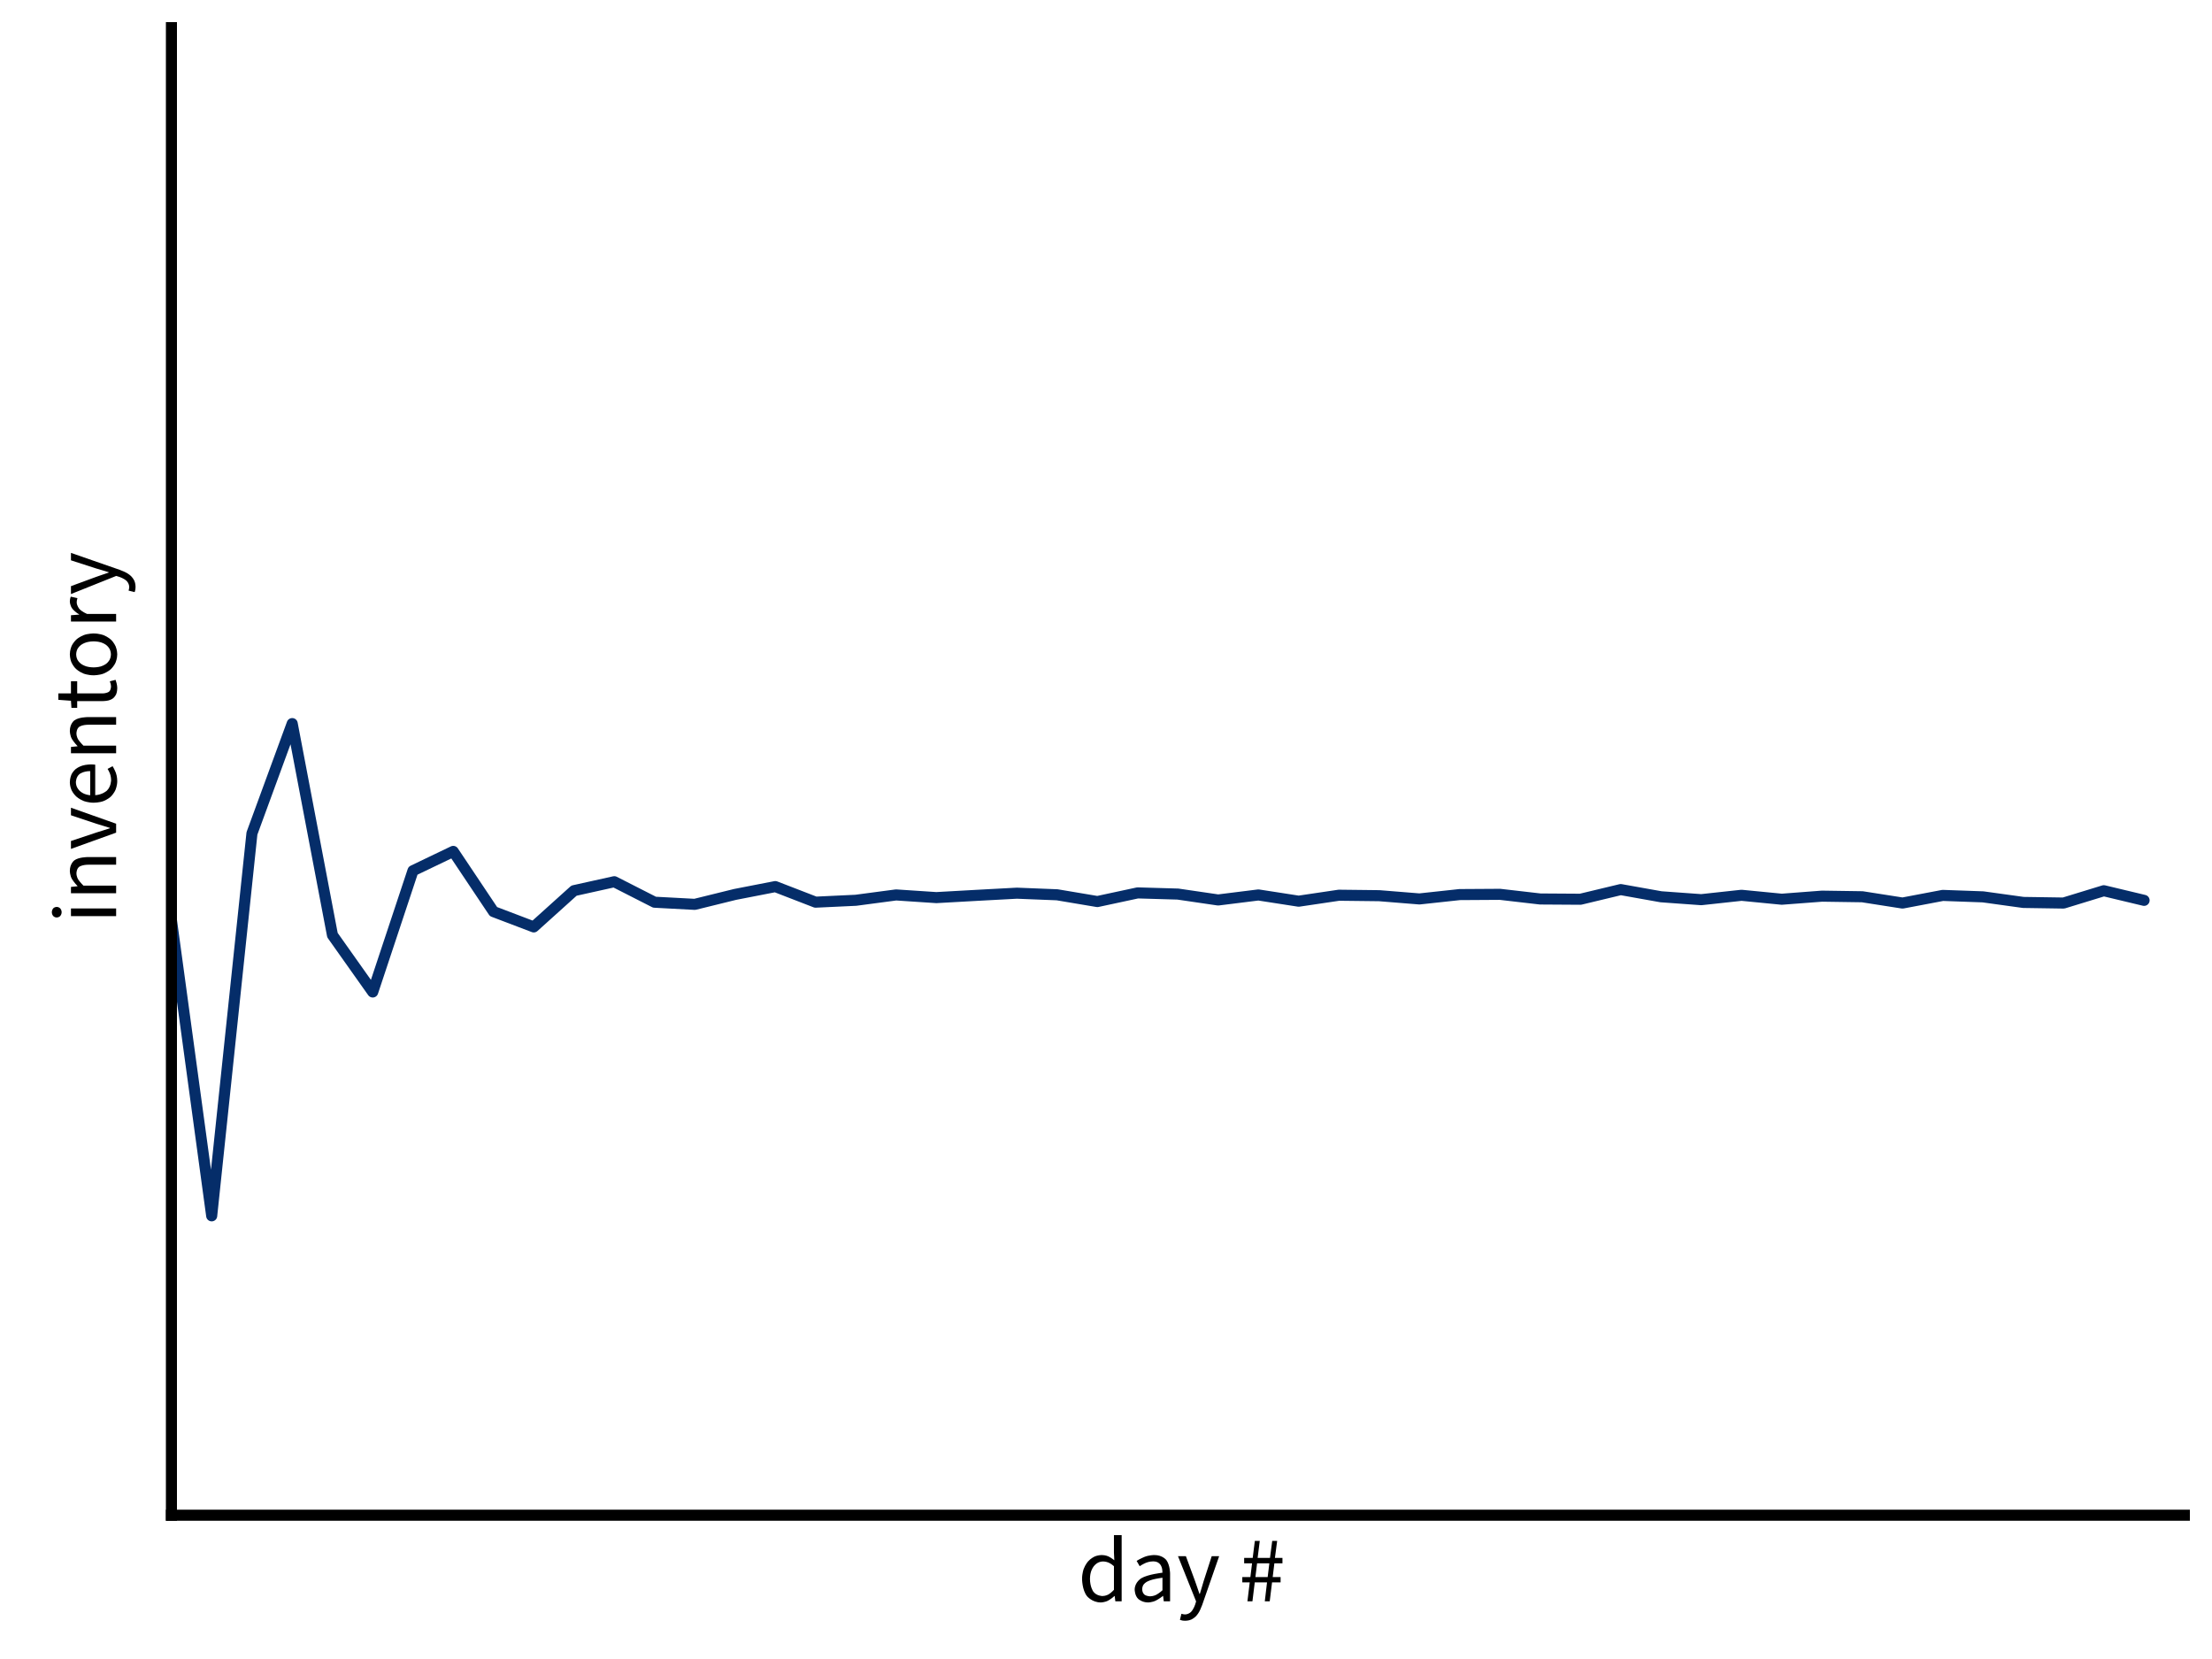
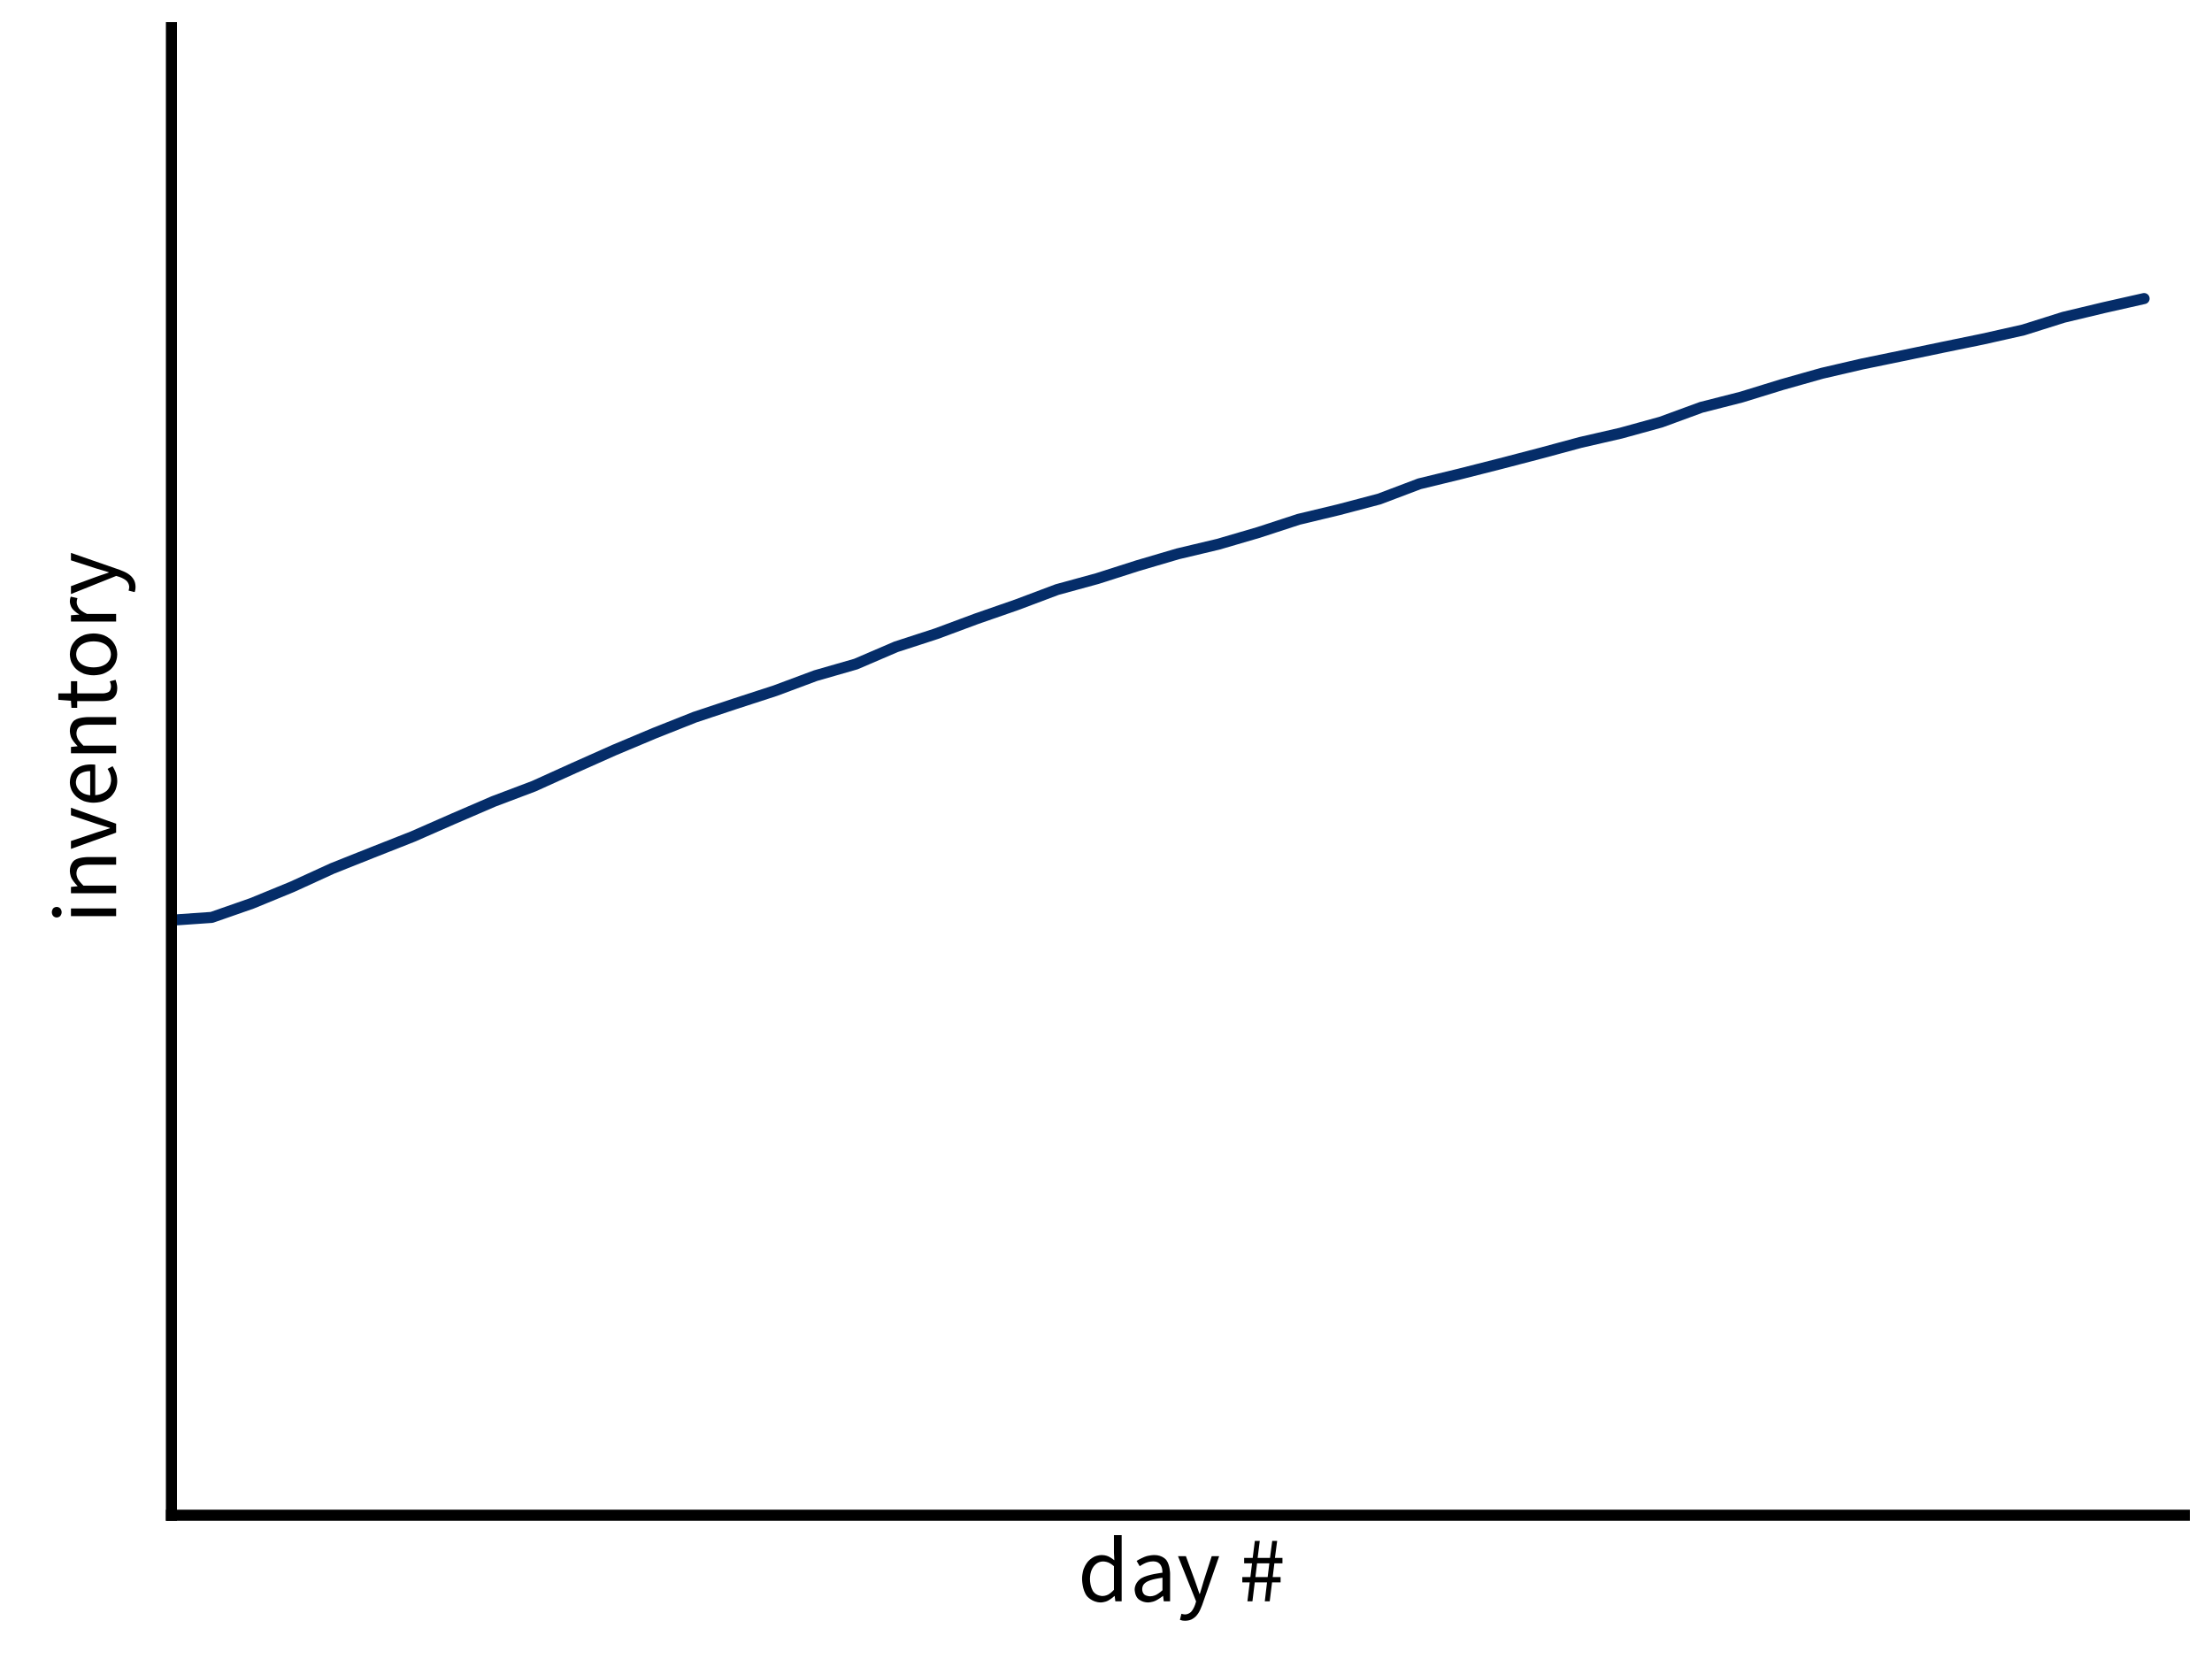
<svg xmlns="http://www.w3.org/2000/svg" height="600" stroke-opacity="1" viewBox="0.0 0.0 800.0 600.0" font-size="1" width="800" stroke="rgb(0,0,0)" version="1.1">
  <defs />
  <g stroke-linejoin="bevel" stroke-opacity="0.0" fill-opacity="0.0" stroke="rgb(0,0,0)" stroke-width="0.0" fill="rgb(0,0,0)" stroke-linecap="butt" stroke-miterlimit="10.0">
    <path d="M 0,0 v 600 h 800 v -600 Z" />
  </g>
  <g stroke-linejoin="round" stroke-opacity="1.0" fill-opacity="0.0" stroke="rgb(5,45,105)" stroke-width="4" fill="rgb(0,0,0)" stroke-linecap="round" stroke-miterlimit="10.0">
    <defs>
      <clipPath id="myClip1">
        <path d="M 62,10 v 538 h 728 v -538 Z" />
      </clipPath>
    </defs>
    <g clip-path="url(#myClip1)">
-       <path d="M 62,332.8 l 14.56,106.922 l 14.56,-138.316 l 14.56,-39.708 l 14.56,76.504 l 14.56,20.562 l 14.56,-43.861 l 14.56,-6.983 l 14.56,21.771 l 14.56,5.541 l 14.56,-13.12 l 14.56,-3.228 l 14.56,7.414 l 14.56,0.775 l 14.56,-3.59 l 14.56,-2.833 l 14.56,5.631 l 14.56,-0.685 l 14.56,-1.93 l 14.56,0.965 l 14.56,-0.814 l 14.56,-0.785 l 14.56,0.581 l 14.56,2.446 l 14.56,-3.128 l 14.56,0.423 l 14.56,2.134 l 14.56,-1.815 l 14.56,2.256 l 14.56,-2.159 l 14.56,0.169 l 14.56,1.173 l 14.56,-1.575 l 14.56,-0.09 l 14.56,1.682 l 14.56,0.093 l 14.56,-3.493 l 14.56,2.597 l 14.56,1.051 l 14.56,-1.582 l 14.56,1.42 l 14.56,-1.108 l 14.56,0.215 l 14.56,2.277 l 14.56,-2.762 l 14.56,0.524 l 14.56,2.016 l 14.56,0.222 l 14.56,-4.458 l 14.56,3.483 " />
+       <path d="M 62,332.8 l 14.56,-1.008 l 14.56,-5.086 l 14.56,-5.983 l 14.56,-6.66 l 14.56,-5.796 l 14.56,-5.742 l 14.56,-6.395 l 14.56,-6.28 l 14.56,-5.502 l 14.56,-6.592 l 14.56,-6.488 l 14.56,-6.119 l 14.56,-5.778 l 14.56,-4.846 l 14.56,-4.738 l 14.56,-5.43 l 14.56,-4.186 l 14.56,-6.252 l 14.56,-4.731 l 14.56,-5.416 l 14.56,-5.064 l 14.56,-5.48 l 14.56,-3.985 l 14.56,-4.659 l 14.56,-4.286 l 14.56,-3.461 l 14.56,-4.257 l 14.56,-4.76 l 14.56,-3.497 l 14.56,-3.838 l 14.56,-5.513 l 14.56,-3.537 l 14.56,-3.694 l 14.56,-3.798 l 14.56,-3.931 l 14.56,-3.343 l 14.56,-4.01 l 14.56,-5.34 l 14.56,-3.712 l 14.56,-4.49 l 14.56,-4.114 l 14.56,-3.375 l 14.56,-2.998 l 14.56,-3.034 l 14.56,-2.991 l 14.56,-3.271 l 14.56,-4.587 l 14.56,-3.483 l 14.56,-3.285 " />
    </g>
  </g>
  <g stroke-linejoin="bevel" stroke-opacity="0.0" fill-opacity="1.0" stroke="rgb(0,0,0)" stroke-width="0.0" fill="rgb(0,0,0)" stroke-linecap="butt" stroke-miterlimit="10.0">
    <path d="M 42,334.076 ZM 22.302,329.908 c 0,0.807 -0.504,1.361 -0.504 1.361c -0.504,0.555 -1.277,0.555 -1.277 0.555c -0.807,0 -1.294,-0.555 -1.294 -0.555c -0.487,-0.555 -0.487,-1.361 -0.487 -1.361c -0,-0.807 0.487,-1.361 0.487 -1.361c 0.487,-0.555 1.294,-0.555 1.294 -0.555c 0.773,-0 1.277,0.555 1.277 0.555c 0.504,0.555 0.504,1.361 0.504 1.361ZM 22.302,329.908 ZM 25.664,331.319 l -0,-2.756 l 16.336,-0 l 0,2.756 l -16.336,0 ZM 42,325.807 ZM 25.664,323.05 l -0,-2.286 l 2.353,-0.235 l -0,-0.101 c -1.177,-1.177 -1.966,-2.471 -1.966 -2.471c -0.79,-1.294 -0.79,-3.008 -0.79 -3.008c -0,-2.588 1.613,-3.781 1.613 -3.781c 1.613,-1.193 4.773,-1.193 4.773 -1.193l 10.353,-0 l 0,2.756 l -9.983,0 c -2.319,0 -3.345,0.74 -3.345 0.74c -1.025,0.74 -1.025,2.353 -1.025 2.353c 0,1.277 0.639,2.252 0.639 2.252c 0.639,0.975 1.882,2.219 1.882 2.219l 11.832,-0 l 0,2.756 l -16.336,0 ZM 42,307.42 ZM 25.664,307.017 l -0,-2.857 l 9.277,-3.092 c 1.21,-0.37 2.42,-0.756 2.42 -0.756c 1.21,-0.387 2.387,-0.756 2.387 -0.756l -0,-0.135 c -1.177,-0.37 -2.387,-0.74 -2.387 -0.74l -2.42,-0.74 l -9.277,-3.092 l -0,-2.723 l 16.336,5.782 l 0,3.227 ZM 42,291.857 ZM 33.865,290.311 c -2.017,0 -3.613,-0.622 -3.613 -0.622c -1.597,-0.622 -2.706,-1.647 -2.706 -1.647c -1.109,-1.025 -1.698,-2.336 -1.698 -2.336c -0.588,-1.311 -0.588,-2.723 -0.588 -2.723c -0,-1.546 0.538,-2.773 0.538 -2.773c 0.538,-1.227 1.546,-2.05 1.546 -2.05c 1.008,-0.824 2.42,-1.26 2.42 -1.26c 1.412,-0.437 3.16,-0.437 3.16 -0.437c 0.908,-0 1.513,0.101 1.513 0.101l 0,11.025 c 2.655,-0.168 4.202,-1.63 4.202 -1.63c 1.546,-1.462 1.546,-3.815 1.546 -3.815c -0,-1.177 -0.353,-2.168 -0.353 -2.168c -0.353,-0.992 -0.924,-1.899 -0.924 -1.899l 1.815,-0.975 c 0.672,1.076 1.177,2.387 1.177 2.387c 0.504,1.311 0.504,2.992 0.504 2.992c 0,1.647 -0.588,3.076 -0.588 3.076c -0.588,1.429 -1.681,2.487 -1.681 2.487c -1.092,1.059 -2.672,1.664 -2.672 1.664c -1.58,0.605 -3.597,0.605 -3.597 0.605ZM 33.865,290.311 ZM 32.622,278.882 c -2.521,0 -3.849,1.059 -3.849 1.059c -1.328,1.059 -1.328,2.975 -1.328 2.975c 0,0.874 0.353,1.664 0.353 1.664c 0.353,0.79 1.008,1.429 1.008 1.429c 0.655,0.639 1.613,1.059 1.613 1.059c 0.958,0.42 2.202,0.555 2.202 0.555l -0,-8.739 ZM 42,275.185 ZM 25.664,272.429 l -0,-2.286 l 2.353,-0.235 l -0,-0.101 c -1.177,-1.177 -1.966,-2.471 -1.966 -2.471c -0.79,-1.294 -0.79,-3.008 -0.79 -3.008c -0,-2.588 1.613,-3.781 1.613 -3.781c 1.613,-1.193 4.773,-1.193 4.773 -1.193l 10.353,-0 l 0,2.756 l -9.983,0 c -2.319,0 -3.345,0.74 -3.345 0.74c -1.025,0.74 -1.025,2.353 -1.025 2.353c 0,1.277 0.639,2.252 0.639 2.252c 0.639,0.975 1.882,2.219 1.882 2.219l 11.832,-0 l 0,2.756 l -16.336,0 ZM 42,256.798 ZM 27.916,253.571 l 0,2.42 l -2.084,0 l -0.168,-2.555 l -4.571,-0.336 l -0,-2.319 l 4.571,-0 l -0,-4.403 l 2.252,-0 l 0,4.403 l 9.076,-0 c 1.513,-0 2.336,-0.555 2.336 -0.555c 0.824,-0.555 0.824,-1.966 0.824 -1.966c -0,-0.437 -0.135,-0.941 -0.135 -0.941c -0.135,-0.504 -0.302,-0.908 -0.302 -0.908l 2.084,-0.538 c 0.235,0.672 0.42,1.462 0.42 1.462c 0.185,0.79 0.185,1.563 0.185 1.563c 0,1.311 -0.403,2.202 -0.403 2.202c -0.403,0.891 -1.109,1.445 -1.109 1.445c -0.706,0.555 -1.714,0.79 -1.714 0.79c -1.008,0.235 -2.219,0.235 -2.219 0.235l -9.042,0 ZM 42,245.773 ZM 33.865,244.227 c -2.05,0 -3.647,-0.622 -3.647 -0.622c -1.597,-0.622 -2.706,-1.664 -2.706 -1.664c -1.109,-1.042 -1.681,-2.403 -1.681 -2.403c -0.571,-1.361 -0.571,-2.874 -0.571 -2.874c -0,-1.513 0.571,-2.874 0.571 -2.874c 0.571,-1.361 1.681,-2.403 1.681 -2.403c 1.109,-1.042 2.706,-1.664 2.706 -1.664c 1.597,-0.622 3.647,-0.622 3.647 -0.622c 2.017,-0 3.613,0.622 3.613 0.622c 1.597,0.622 2.689,1.664 2.689 1.664c 1.092,1.042 1.664,2.403 1.664 2.403c 0.571,1.361 0.571,2.874 0.571 2.874c 0,1.513 -0.571,2.874 -0.571 2.874c -0.571,1.361 -1.664,2.403 -1.664 2.403c -1.092,1.042 -2.689,1.664 -2.689 1.664c -1.597,0.622 -3.613,0.622 -3.613 0.622ZM 33.865,244.227 ZM 33.865,241.37 c 1.412,-0 2.555,-0.336 2.555 -0.336c 1.143,-0.336 1.966,-0.958 1.966 -0.958c 0.824,-0.622 1.277,-1.496 1.277 -1.496c 0.454,-0.874 0.454,-1.916 0.454 -1.916c -0,-1.042 -0.454,-1.916 -0.454 -1.916c -0.454,-0.874 -1.277,-1.496 -1.277 -1.496c -0.824,-0.622 -1.966,-0.958 -1.966 -0.958c -1.143,-0.336 -2.555,-0.336 -2.555 -0.336c -1.412,0 -2.571,0.336 -2.571 0.336c -1.16,0.336 -2,0.958 -2 0.958c -0.84,0.622 -1.294,1.496 -1.294 1.496c -0.454,0.874 -0.454,1.916 -0.454 1.916c 0,1.042 0.454,1.916 0.454 1.916c 0.454,0.874 1.294,1.496 1.294 1.496c 0.84,0.622 2,0.958 2 0.958c 1.16,0.336 2.571,0.336 2.571 0.336ZM 42,227.555 ZM 25.664,224.798 l -0,-2.286 l 2.958,-0.235 l -0,-0.101 c -1.546,-0.84 -2.454,-2.034 -2.454 -2.034c -0.908,-1.193 -0.908,-2.605 -0.908 -2.605c -0,-0.975 0.336,-1.748 0.336 -1.748l 2.42,0.538 c -0.135,0.403 -0.202,0.74 -0.202 0.74c -0.067,0.336 -0.067,0.84 -0.067 0.84c 0,1.042 0.84,2.168 0.84 2.168c 0.84,1.126 2.924,1.966 2.924 1.966l 10.487,-0 l 0,2.756 l -16.336,0 ZM 42,215.252 ZM 46.504,213.605 l 0.151,-0.605 c 0,0 0.084,-0.639 0.084 -0.639c -0,-1.412 -0.992,-2.303 -0.992 -2.303c -0.992,-0.891 -2.504,-1.395 -2.504 -1.395l -1.21,-0.37 l -16.37,6.555 l -0,-2.857 l 9.042,-3.328 c 1.076,-0.37 2.269,-0.79 2.269 -0.79c 1.193,-0.42 2.336,-0.79 2.336 -0.79l -0,-0.135 c -1.109,-0.37 -2.319,-0.706 -2.319 -0.706c -1.21,-0.336 -2.286,-0.672 -2.286 -0.672l -9.042,-2.924 l -0,-2.689 l 17.681,6.151 c 1.21,0.437 2.252,0.975 2.252 0.975c 1.042,0.538 1.798,1.277 1.798 1.277c 0.756,0.74 1.193,1.681 1.193 1.681c 0.437,0.941 0.437,2.185 0.437 2.185c 0,0.571 -0.084,1.042 -0.084 1.042c -0.084,0.471 -0.252,0.874 -0.252 0.874l -2.185,-0.538 h 0 Z" />
  </g>
  <g stroke-linejoin="miter" stroke-opacity="1.0" fill-opacity="0.0" stroke="rgb(0,0,0)" stroke-width="4" fill="rgb(0,0,0)" stroke-linecap="square" stroke-miterlimit="10.0">
    <path d="M 62,548 v -538 " />
  </g>
  <g stroke-linejoin="miter" stroke-opacity="1.0" fill-opacity="0.0" stroke="rgb(0,0,0)" stroke-width="4" fill="rgb(0,0,0)" stroke-linecap="square" stroke-miterlimit="10.0">
    <path d="M 62,548 h 728 " />
  </g>
  <g stroke-linejoin="bevel" stroke-opacity="0.0" fill-opacity="1.0" stroke="rgb(0,0,0)" stroke-width="0.0" fill="rgb(0,0,0)" stroke-linecap="butt" stroke-miterlimit="10.0">
    <path d="M 389.765,579.143 ZM 391.344,571.008 c 0,-1.983 0.588,-3.58 0.588 -3.58c 0.588,-1.597 1.563,-2.706 1.563 -2.706c 0.975,-1.109 2.252,-1.714 2.252 -1.714c 1.277,-0.605 2.689,-0.605 2.689 -0.605c 1.412,0 2.454,0.504 2.454 0.504c 1.042,0.504 2.118,1.378 2.118 1.378l -0.135,-2.79 v -6.286 h 2.79 v 23.933 h -2.286 l -0.235,-1.916 h -0.101 c -0.975,0.941 -2.235,1.63 -2.235 1.63c -1.26,0.689 -2.706,0.689 -2.706 0.689c -3.092,-0 -4.924,-2.219 -4.924 -2.219c -1.832,-2.219 -1.832,-6.319 -1.832 -6.319ZM 391.344,571.008 ZM 394.202,570.975 c 0,2.958 1.177,4.605 1.177 4.605c 1.177,1.647 3.328,1.647 3.328 1.647c 1.143,0 2.151,-0.555 2.151 -0.555c 1.008,-0.555 2.017,-1.698 2.017 -1.698v -8.538 c -1.042,-0.941 -2,-1.328 -2 -1.328c -0.958,-0.387 -1.966,-0.387 -1.966 -0.387c -0.975,-0 -1.832,0.454 -1.832 0.454c -0.857,0.454 -1.496,1.277 -1.496 1.277c -0.639,0.824 -1.008,1.966 -1.008 1.966c -0.37,1.143 -0.37,2.555 -0.37 2.555ZM 408.42,579.143 ZM 410.37,574.908 c 0,-2.689 2.403,-4.118 2.403 -4.118c 2.403,-1.429 7.647,-2 7.647 -2c 0,-0.773 -0.151,-1.513 -0.151 -1.513c -0.151,-0.74 -0.538,-1.311 -0.538 -1.311c -0.387,-0.571 -1.025,-0.924 -1.025 -0.924c -0.639,-0.353 -1.647,-0.353 -1.647 -0.353c -1.445,-0 -2.672,0.538 -2.672 0.538c -1.227,0.538 -2.202,1.21 -2.202 1.21l -1.109,-1.916 c 1.143,-0.74 2.79,-1.429 2.79 -1.429c 1.647,-0.689 3.63,-0.689 3.63 -0.689c 2.992,0 4.336,1.832 4.336 1.832c 1.345,1.832 1.345,4.891 1.345 4.891v 10.017 h -2.286 l -0.235,-1.95 h -0.067 c -1.177,0.975 -2.538,1.664 -2.538 1.664c -1.361,0.689 -2.874,0.689 -2.874 0.689c -2.084,-0 -3.445,-1.21 -3.445 -1.21c -1.361,-1.21 -1.361,-3.429 -1.361 -3.429ZM 410.37,574.908 ZM 413.092,574.706 c 0,1.412 0.824,2.017 0.824 2.017c 0.824,0.605 2.034,0.605 2.034 0.605c 1.177,0 2.235,-0.555 2.235 -0.555c 1.059,-0.555 2.235,-1.63 2.235 -1.63v -4.538 c -2.05,0.269 -3.462,0.639 -3.462 0.639c -1.412,0.37 -2.269,0.874 -2.269 0.874c -0.857,0.504 -1.227,1.16 -1.227 1.16c -0.37,0.655 -0.37,1.429 -0.37 1.429ZM 425.63,579.143 ZM 427.277,583.647 l 0.605,0.151 c 0,0 0.639,0.084 0.639 0.084c 1.412,0 2.303,-0.992 2.303 -0.992c 0.891,-0.992 1.395,-2.504 1.395 -2.504l 0.37,-1.21 l -6.555,-16.37 h 2.857 l 3.328,9.042 c 0.37,1.076 0.79,2.269 0.79 2.269c 0.42,1.193 0.79,2.336 0.79 2.336h 0.135 c 0.37,-1.109 0.706,-2.319 0.706 -2.319c 0.336,-1.21 0.672,-2.286 0.672 -2.286l 2.924,-9.042 h 2.689 l -6.151,17.681 c -0.437,1.21 -0.975,2.252 -0.975 2.252c -0.538,1.042 -1.277,1.798 -1.277 1.798c -0.74,0.756 -1.681,1.193 -1.681 1.193c -0.941,0.437 -2.185,0.437 -2.185 0.437c -0.571,-0 -1.042,-0.084 -1.042 -0.084c -0.471,-0.084 -0.874,-0.252 -0.874 -0.252l 0.538,-2.185 h 0 ZM 448.118,579.143 ZM 451.983,572.286 h -2.689 v -1.916 h 2.924 l 0.605,-4.975 h -2.857 v -1.95 h 3.092 l 0.773,-6.151 h 1.782 l -0.773,6.151 h 4.471 l 0.807,-6.151 h 1.782 l -0.807,6.151 h 2.723 v 1.95 h -2.924 l -0.605,4.975 h 2.857 v 1.916 h -3.092 l -0.84,6.857 h -1.782 l 0.807,-6.857 h -4.437 l -0.84,6.857 h -1.815 ZM 451.983,572.286 ZM 458.471,570.37 l 0.605,-4.975 h -4.437 l -0.605,4.975 h 4.437 Z" />
  </g>
</svg>
